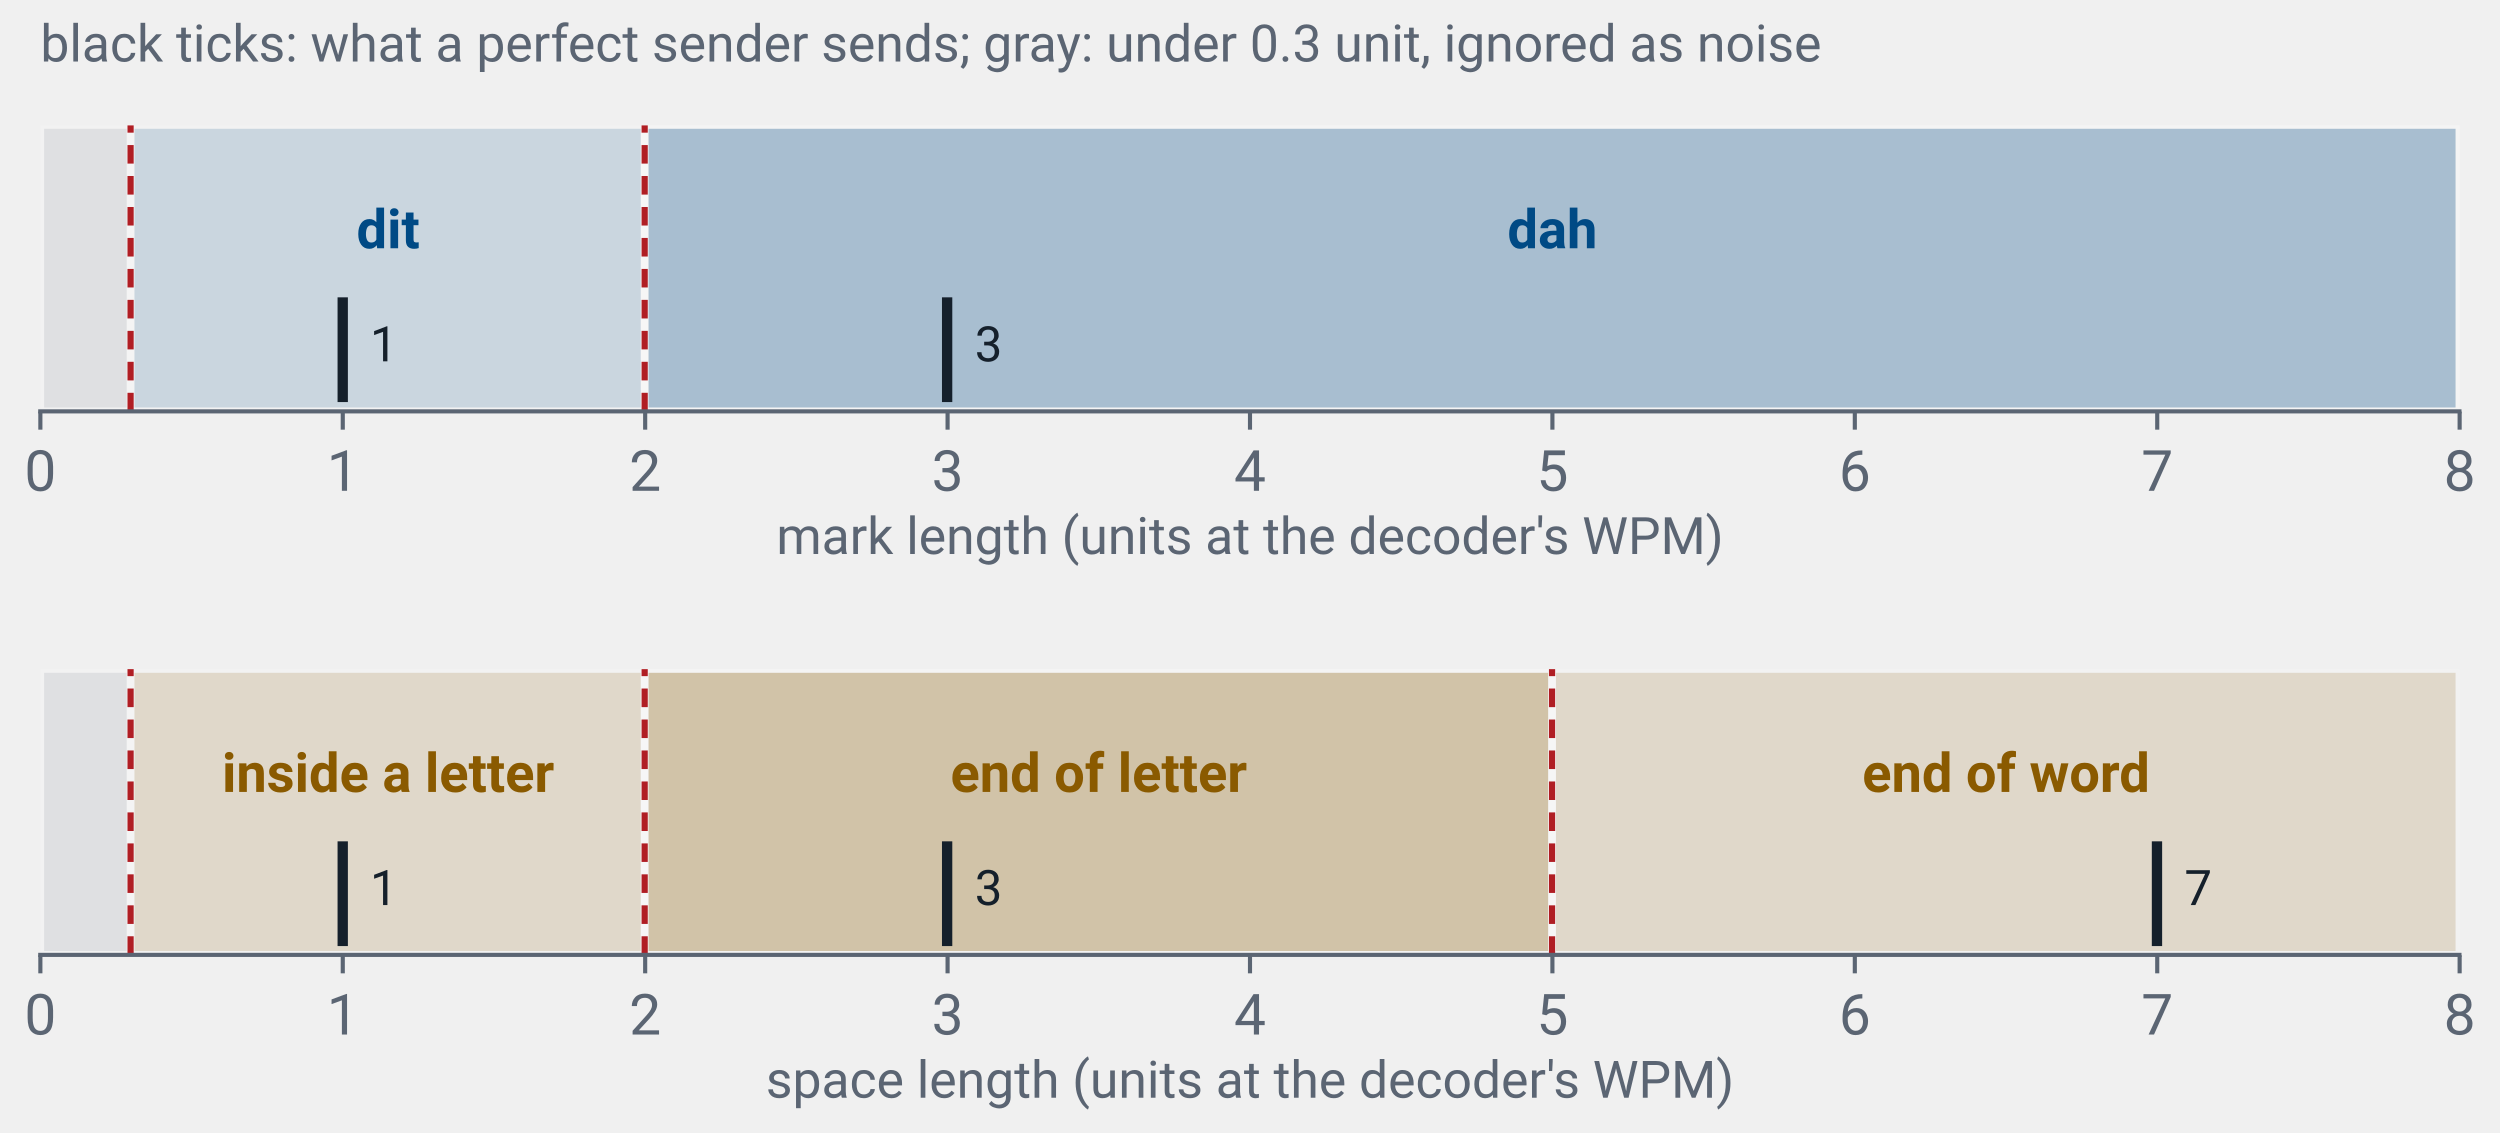
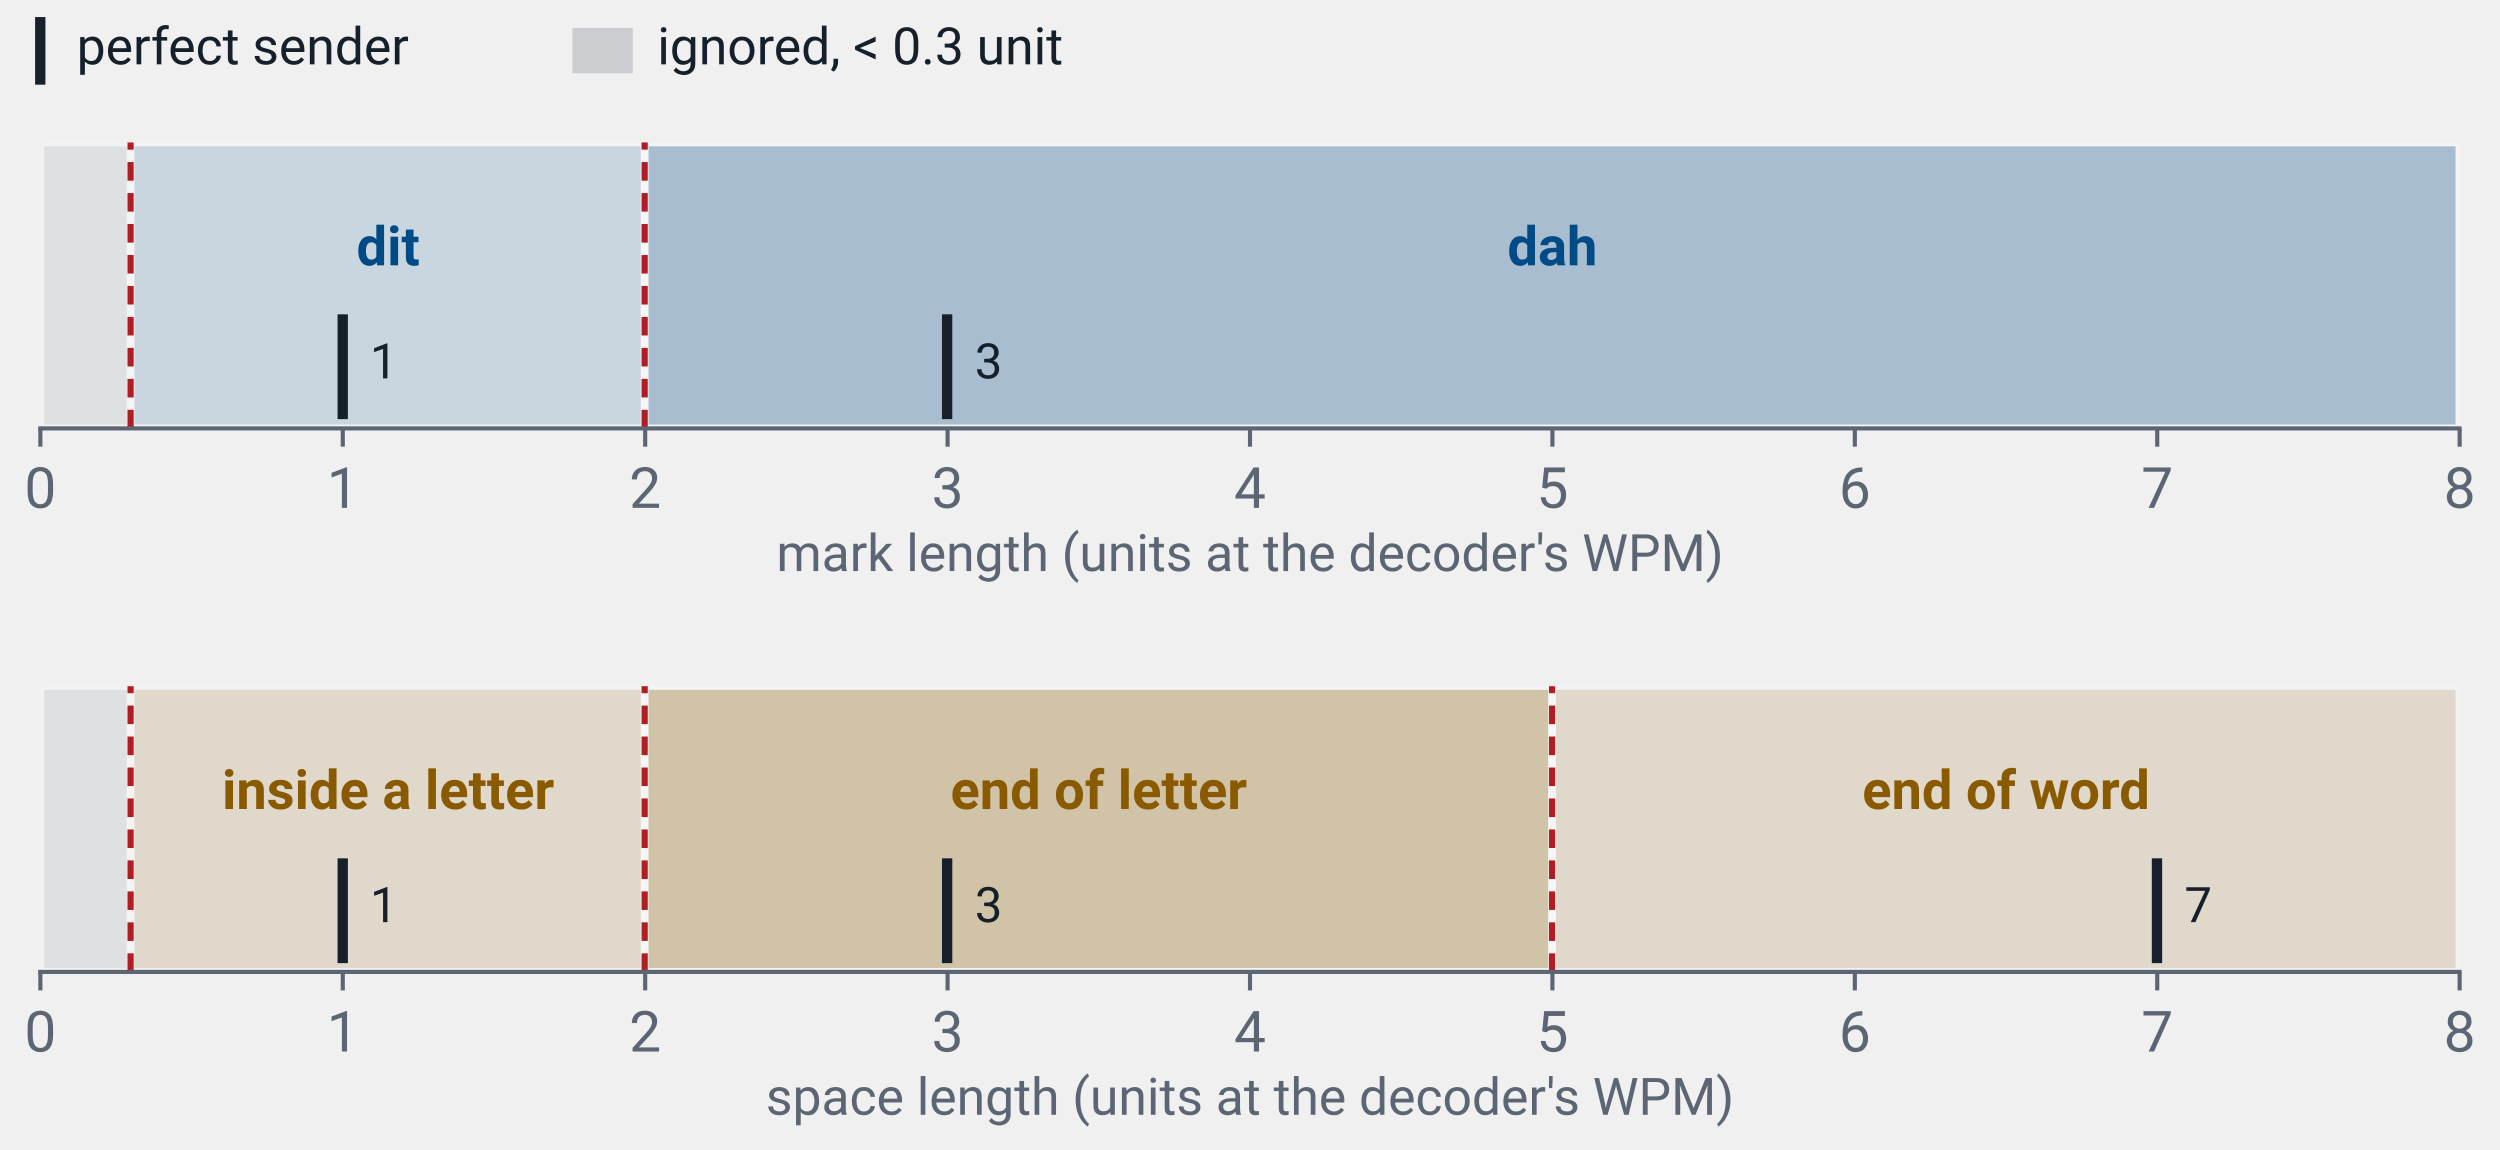
- <svg xmlns="http://www.w3.org/2000/svg" xmlns:xlink="http://www.w3.org/1999/xlink" width="484.359pt" height="219.397pt" viewBox="0 0 484.359 219.397" version="1.1">
+ <svg xmlns="http://www.w3.org/2000/svg" xmlns:xlink="http://www.w3.org/1999/xlink" width="484.359pt" height="222.702pt" viewBox="0 0 484.359 222.702" version="1.1">
  <defs>
    <style type="text/css">*{stroke-linejoin: round; stroke-linecap: butt}</style>
  </defs>
  <g id="figure_1">
    <g id="patch_1">
-       <path d="M 0 219.3  L 484.3 219.3  L 484.3 0  L 0 0  L 0 219.3  z " style="fill: none" />
+       <path d="M 0 222.7  L 484.3 222.7  L 484.3 0  L 0 0  L 0 222.7  z " style="fill: none" />
    </g>
    <g id="axes_1">
      <g id="patch_2">
-         <path d="M 7.8 79.7  L 476.5 79.7  L 476.5 24.2  L 7.8 24.2  L 7.8 79.7  z " style="fill: none" />
+         <path d="M 7.8 83.0  L 476.5 83.0  L 476.5 27.6  L 7.8 27.6  L 7.8 83.0  z " style="fill: none" />
      </g>
      <g id="patch_3">
-         <path d="M 7.8 79.7  L 25.3 79.7  L 25.3 24.2  L 7.8 24.2  z " clip-path="url(#pc55e467e20)" style="fill: #5b6573; opacity: 0.12; stroke: #ffffff; stroke-width: 1.5; stroke-linejoin: miter" />
+         <path d="M 7.8 83.0  L 25.3 83.0  L 25.3 27.6  L 7.8 27.6  z " clip-path="url(#p0a3286658d)" style="fill: #5b6573; opacity: 0.12; stroke: #ffffff; stroke-width: 1.5; stroke-linejoin: miter" />
      </g>
      <g id="patch_4">
-         <path d="M 25.3 79.7  L 124.9 79.7  L 124.9 24.2  L 25.3 24.2  z " clip-path="url(#pc55e467e20)" style="fill: #004a85; opacity: 0.16; stroke: #ffffff; stroke-width: 1.5; stroke-linejoin: miter" />
+         <path d="M 25.3 83.0  L 124.9 83.0  L 124.9 27.6  L 25.3 27.6  z " clip-path="url(#p0a3286658d)" style="fill: #004a85; opacity: 0.16; stroke: #ffffff; stroke-width: 1.5; stroke-linejoin: miter" />
      </g>
      <g id="patch_5">
-         <path d="M 124.9 79.7  L 476.5 79.7  L 476.5 24.2  L 124.9 24.2  z " clip-path="url(#pc55e467e20)" style="fill: #004a85; opacity: 0.3; stroke: #ffffff; stroke-width: 1.5; stroke-linejoin: miter" />
+         <path d="M 124.9 83.0  L 476.5 83.0  L 476.5 27.6  L 124.9 27.6  z " clip-path="url(#p0a3286658d)" style="fill: #004a85; opacity: 0.3; stroke: #ffffff; stroke-width: 1.5; stroke-linejoin: miter" />
+       </g>
+       <g id="patch_6">
+         <path d="M 110.9 14.2  L 122.6 14.2  L 122.6 5.4  L 110.9 5.4  z " style="fill: #5b6573; opacity: 0.25" />
      </g>
      <g id="matplotlib.axis_1">
        <g id="xtick_1">
          <g id="line2d_1">
            <defs>
-               <path id="m773767551e" d="M 0 0  L 0 3.5  " style="stroke: #5b6573; stroke-width: 0.8" />
+               <path id="md68ebe842e" d="M 0 0  L 0 3.5  " style="stroke: #5b6573; stroke-width: 0.8" />
            </defs>
            <g>
-               <use xlink:href="#m773767551e" x="7.819" y="79.74" style="fill: #5b6573; stroke: #5b6573; stroke-width: 0.8" />
+               <use xlink:href="#md68ebe842e" x="7.819" y="83.045" style="fill: #5b6573; stroke: #5b6573; stroke-width: 0.8" />
            </g>
          </g>
          <g id="text_1">
-             <text style="font-size: 11px; font-family:'Source Sans Pro', 'Segoe UI', Roboto, Helvetica, Arial, sans-serif; text-anchor: middle; fill: #5b6573" x="7.819" y="95.097" transform="rotate(-0 7.819375 95.0974)">0</text>
+             <text style="font-size: 11px; font-family:'Source Sans Pro', 'Segoe UI', Roboto, Helvetica, Arial, sans-serif; text-anchor: middle; fill: #5b6573" x="7.819" y="98.402" transform="rotate(-0 7.819375 98.40222)">0</text>
          </g>
        </g>
        <g id="xtick_2">
          <g id="line2d_2">
            <g>
-               <use xlink:href="#m773767551e" x="66.409" y="79.74" style="fill: #5b6573; stroke: #5b6573; stroke-width: 0.8" />
+               <use xlink:href="#md68ebe842e" x="66.409" y="83.045" style="fill: #5b6573; stroke: #5b6573; stroke-width: 0.8" />
            </g>
          </g>
          <g id="text_2">
-             <text style="font-size: 11px; font-family:'Source Sans Pro', 'Segoe UI', Roboto, Helvetica, Arial, sans-serif; text-anchor: middle; fill: #5b6573" x="66.409" y="95.097" transform="rotate(-0 66.40937 95.0974)">1</text>
+             <text style="font-size: 11px; font-family:'Source Sans Pro', 'Segoe UI', Roboto, Helvetica, Arial, sans-serif; text-anchor: middle; fill: #5b6573" x="66.409" y="98.402" transform="rotate(-0 66.40937 98.40222)">1</text>
          </g>
        </g>
        <g id="xtick_3">
          <g id="line2d_3">
            <g>
-               <use xlink:href="#m773767551e" x="124.999" y="79.74" style="fill: #5b6573; stroke: #5b6573; stroke-width: 0.8" />
+               <use xlink:href="#md68ebe842e" x="124.999" y="83.045" style="fill: #5b6573; stroke: #5b6573; stroke-width: 0.8" />
            </g>
          </g>
          <g id="text_3">
-             <text style="font-size: 11px; font-family:'Source Sans Pro', 'Segoe UI', Roboto, Helvetica, Arial, sans-serif; text-anchor: middle; fill: #5b6573" x="124.999" y="95.097" transform="rotate(-0 124.9994 95.0974)">2</text>
+             <text style="font-size: 11px; font-family:'Source Sans Pro', 'Segoe UI', Roboto, Helvetica, Arial, sans-serif; text-anchor: middle; fill: #5b6573" x="124.999" y="98.402" transform="rotate(-0 124.9994 98.40222)">2</text>
          </g>
        </g>
        <g id="xtick_4">
          <g id="line2d_4">
            <g>
-               <use xlink:href="#m773767551e" x="183.589" y="79.74" style="fill: #5b6573; stroke: #5b6573; stroke-width: 0.8" />
+               <use xlink:href="#md68ebe842e" x="183.589" y="83.045" style="fill: #5b6573; stroke: #5b6573; stroke-width: 0.8" />
            </g>
          </g>
          <g id="text_4">
-             <text style="font-size: 11px; font-family:'Source Sans Pro', 'Segoe UI', Roboto, Helvetica, Arial, sans-serif; text-anchor: middle; fill: #5b6573" x="183.589" y="95.097" transform="rotate(-0 183.5894 95.0974)">3</text>
+             <text style="font-size: 11px; font-family:'Source Sans Pro', 'Segoe UI', Roboto, Helvetica, Arial, sans-serif; text-anchor: middle; fill: #5b6573" x="183.589" y="98.402" transform="rotate(-0 183.5894 98.40222)">3</text>
          </g>
        </g>
        <g id="xtick_5">
          <g id="line2d_5">
            <g>
-               <use xlink:href="#m773767551e" x="242.179" y="79.74" style="fill: #5b6573; stroke: #5b6573; stroke-width: 0.8" />
+               <use xlink:href="#md68ebe842e" x="242.179" y="83.045" style="fill: #5b6573; stroke: #5b6573; stroke-width: 0.8" />
            </g>
          </g>
          <g id="text_5">
-             <text style="font-size: 11px; font-family:'Source Sans Pro', 'Segoe UI', Roboto, Helvetica, Arial, sans-serif; text-anchor: middle; fill: #5b6573" x="242.179" y="95.097" transform="rotate(-0 242.1794 95.0974)">4</text>
+             <text style="font-size: 11px; font-family:'Source Sans Pro', 'Segoe UI', Roboto, Helvetica, Arial, sans-serif; text-anchor: middle; fill: #5b6573" x="242.179" y="98.402" transform="rotate(-0 242.1794 98.40222)">4</text>
          </g>
        </g>
        <g id="xtick_6">
          <g id="line2d_6">
            <g>
-               <use xlink:href="#m773767551e" x="300.769" y="79.74" style="fill: #5b6573; stroke: #5b6573; stroke-width: 0.8" />
+               <use xlink:href="#md68ebe842e" x="300.769" y="83.045" style="fill: #5b6573; stroke: #5b6573; stroke-width: 0.8" />
            </g>
          </g>
          <g id="text_6">
-             <text style="font-size: 11px; font-family:'Source Sans Pro', 'Segoe UI', Roboto, Helvetica, Arial, sans-serif; text-anchor: middle; fill: #5b6573" x="300.769" y="95.097" transform="rotate(-0 300.7694 95.0974)">5</text>
+             <text style="font-size: 11px; font-family:'Source Sans Pro', 'Segoe UI', Roboto, Helvetica, Arial, sans-serif; text-anchor: middle; fill: #5b6573" x="300.769" y="98.402" transform="rotate(-0 300.7694 98.40222)">5</text>
          </g>
        </g>
        <g id="xtick_7">
          <g id="line2d_7">
            <g>
-               <use xlink:href="#m773767551e" x="359.359" y="79.74" style="fill: #5b6573; stroke: #5b6573; stroke-width: 0.8" />
+               <use xlink:href="#md68ebe842e" x="359.359" y="83.045" style="fill: #5b6573; stroke: #5b6573; stroke-width: 0.8" />
            </g>
          </g>
          <g id="text_7">
-             <text style="font-size: 11px; font-family:'Source Sans Pro', 'Segoe UI', Roboto, Helvetica, Arial, sans-serif; text-anchor: middle; fill: #5b6573" x="359.359" y="95.097" transform="rotate(-0 359.3594 95.0974)">6</text>
+             <text style="font-size: 11px; font-family:'Source Sans Pro', 'Segoe UI', Roboto, Helvetica, Arial, sans-serif; text-anchor: middle; fill: #5b6573" x="359.359" y="98.402" transform="rotate(-0 359.3594 98.40222)">6</text>
          </g>
        </g>
        <g id="xtick_8">
          <g id="line2d_8">
            <g>
-               <use xlink:href="#m773767551e" x="417.949" y="79.74" style="fill: #5b6573; stroke: #5b6573; stroke-width: 0.8" />
+               <use xlink:href="#md68ebe842e" x="417.949" y="83.045" style="fill: #5b6573; stroke: #5b6573; stroke-width: 0.8" />
            </g>
          </g>
          <g id="text_8">
-             <text style="font-size: 11px; font-family:'Source Sans Pro', 'Segoe UI', Roboto, Helvetica, Arial, sans-serif; text-anchor: middle; fill: #5b6573" x="417.949" y="95.097" transform="rotate(-0 417.9494 95.0974)">7</text>
+             <text style="font-size: 11px; font-family:'Source Sans Pro', 'Segoe UI', Roboto, Helvetica, Arial, sans-serif; text-anchor: middle; fill: #5b6573" x="417.949" y="98.402" transform="rotate(-0 417.9494 98.40222)">7</text>
          </g>
        </g>
        <g id="xtick_9">
          <g id="line2d_9">
            <g>
-               <use xlink:href="#m773767551e" x="476.539" y="79.74" style="fill: #5b6573; stroke: #5b6573; stroke-width: 0.8" />
+               <use xlink:href="#md68ebe842e" x="476.539" y="83.045" style="fill: #5b6573; stroke: #5b6573; stroke-width: 0.8" />
            </g>
          </g>
          <g id="text_9">
-             <text style="font-size: 11px; font-family:'Source Sans Pro', 'Segoe UI', Roboto, Helvetica, Arial, sans-serif; text-anchor: middle; fill: #5b6573" x="476.539" y="95.097" transform="rotate(-0 476.5394 95.0974)">8</text>
+             <text style="font-size: 11px; font-family:'Source Sans Pro', 'Segoe UI', Roboto, Helvetica, Arial, sans-serif; text-anchor: middle; fill: #5b6573" x="476.539" y="98.402" transform="rotate(-0 476.5394 98.40222)">8</text>
          </g>
        </g>
        <g id="text_10">
-           <text style="font-size: 10px; font-family:'Source Sans Pro', 'Segoe UI', Roboto, Helvetica, Arial, sans-serif; text-anchor: middle; fill: #5b6573" x="242.179" y="107.338" transform="rotate(-0 242.1794 107.3384)">mark length (units at the decoder's WPM)</text>
+           <text style="font-size: 10px; font-family:'Source Sans Pro', 'Segoe UI', Roboto, Helvetica, Arial, sans-serif; text-anchor: middle; fill: #5b6573" x="242.179" y="110.643" transform="rotate(-0 242.1794 110.6432)">mark length (units at the decoder's WPM)</text>
        </g>
      </g>
      <g id="matplotlib.axis_2" />
      <g id="line2d_10">
-         <path d="M 66.4 76.9  L 66.4 58.6  " clip-path="url(#pc55e467e20)" style="fill: none; stroke: #15202b; stroke-width: 2; stroke-linecap: square" />
+         <path d="M 66.4 80.2  L 66.4 61.9  " clip-path="url(#p0a3286658d)" style="fill: none; stroke: #15202b; stroke-width: 2; stroke-linecap: square" />
      </g>
      <g id="line2d_11">
-         <path d="M 183.5 76.9  L 183.5 58.6  " clip-path="url(#pc55e467e20)" style="fill: none; stroke: #15202b; stroke-width: 2; stroke-linecap: square" />
+         <path d="M 183.5 80.2  L 183.5 61.9  " clip-path="url(#p0a3286658d)" style="fill: none; stroke: #15202b; stroke-width: 2; stroke-linecap: square" />
      </g>
      <g id="line2d_12">
-         <path d="M 25.3 79.7  L 25.3 24.2  " clip-path="url(#pc55e467e20)" style="fill: none; stroke-dasharray: 3.6,2.4; stroke-dashoffset: 0; stroke: #b01e24; stroke-width: 1.2" />
+         <path d="M 25.3 83.0  L 25.3 27.6  " clip-path="url(#p0a3286658d)" style="fill: none; stroke-dasharray: 3.6,2.4; stroke-dashoffset: 0; stroke: #b01e24; stroke-width: 1.2" />
      </g>
      <g id="line2d_13">
-         <path d="M 124.9 79.7  L 124.9 24.2  " clip-path="url(#pc55e467e20)" style="fill: none; stroke-dasharray: 3.6,2.4; stroke-dashoffset: 0; stroke: #b01e24; stroke-width: 1.2" />
-       </g>
-       <g id="patch_6">
-         <path d="M 7.8 79.7  L 476.5 79.7  " style="fill: none; stroke: #5b6573; stroke-width: 0.8; stroke-linejoin: miter; stroke-linecap: square" />
+         <path d="M 124.9 83.0  L 124.9 27.6  " clip-path="url(#p0a3286658d)" style="fill: none; stroke-dasharray: 3.6,2.4; stroke-dashoffset: 0; stroke: #b01e24; stroke-width: 1.2" />
+       </g>
+       <g id="line2d_14">
+         <path d="M 7.8 15.4  L 7.8 4.3  " style="fill: none; stroke: #15202b; stroke-width: 2; stroke-linecap: square" />
+       </g>
+       <g id="patch_7">
+         <path d="M 7.8 83.0  L 476.5 83.0  " style="fill: none; stroke: #5b6573; stroke-width: 0.8; stroke-linejoin: miter; stroke-linecap: square" />
      </g>
      <g id="text_11">
-         <text style="font-weight: 700; font-size: 10.5px; font-family:'Source Sans Pro', 'Segoe UI', Roboto, Helvetica, Arial, sans-serif; text-anchor: middle; fill: #004a85" x="75.198" y="48.095" transform="rotate(-0 75.19787 48.09513)">dit</text>
+         <text style="font-weight: 700; font-size: 10.5px; font-family:'Source Sans Pro', 'Segoe UI', Roboto, Helvetica, Arial, sans-serif; text-anchor: middle; fill: #004a85" x="75.198" y="51.4" transform="rotate(-0 75.19787 51.39995)">dit</text>
      </g>
      <g id="text_12">
-         <text style="font-weight: 700; font-size: 10.5px; font-family:'Source Sans Pro', 'Segoe UI', Roboto, Helvetica, Arial, sans-serif; text-anchor: middle; fill: #004a85" x="300.769" y="48.095" transform="rotate(-0 300.7694 48.09513)">dah</text>
+         <text style="font-weight: 700; font-size: 10.5px; font-family:'Source Sans Pro', 'Segoe UI', Roboto, Helvetica, Arial, sans-serif; text-anchor: middle; fill: #004a85" x="300.769" y="51.4" transform="rotate(-0 300.7694 51.39995)">dah</text>
      </g>
      <g id="text_13">
-         <text style="font-size: 9.5px; font-family:'Source Sans Pro', 'Segoe UI', Roboto, Helvetica, Arial, sans-serif; text-anchor: start; fill: #15202b" x="71.682" y="70.011" transform="rotate(-0 71.68247 70.01095)">1</text>
+         <text style="font-size: 9.5px; font-family:'Source Sans Pro', 'Segoe UI', Roboto, Helvetica, Arial, sans-serif; text-anchor: start; fill: #15202b" x="71.682" y="73.316" transform="rotate(-0 71.68247 73.31577)">1</text>
      </g>
      <g id="text_14">
-         <text style="font-size: 9.5px; font-family:'Source Sans Pro', 'Segoe UI', Roboto, Helvetica, Arial, sans-serif; text-anchor: start; fill: #15202b" x="188.862" y="70.011" transform="rotate(-0 188.8625 70.01095)">3</text>
+         <text style="font-size: 9.5px; font-family:'Source Sans Pro', 'Segoe UI', Roboto, Helvetica, Arial, sans-serif; text-anchor: start; fill: #15202b" x="188.862" y="73.316" transform="rotate(-0 188.8625 73.31577)">3</text>
      </g>
      <g id="text_15">
-         <text style="font-size: 10px; font-family:'Source Sans Pro', 'Segoe UI', Roboto, Helvetica, Arial, sans-serif; text-anchor: start; fill: #5b6573" x="7.819" y="11.918" transform="rotate(-0 7.819375 11.91844)">black ticks: what a perfect sender sends; gray: under 0.3 unit, ignored as noise</text>
+         <text style="font-size: 10px; font-family:'Source Sans Pro', 'Segoe UI', Roboto, Helvetica, Arial, sans-serif; text-anchor: start; fill: #15202b" x="14.85" y="12.462" transform="rotate(-0 14.85018 12.46205)">perfect sender</text>
+       </g>
+       <g id="text_16">
+         <text style="font-size: 10px; font-family:'Source Sans Pro', 'Segoe UI', Roboto, Helvetica, Arial, sans-serif; text-anchor: start; fill: #15202b" x="127.343" y="12.462" transform="rotate(-0 127.343 12.46205)">ignored, &lt; 0.3 unit</text>
      </g>
    </g>
    <g id="axes_2">
-       <g id="patch_7">
-         <path d="M 7.8 185.0  L 476.5 185.0  L 476.5 129.6  L 7.8 129.6  L 7.8 185.0  z " style="fill: none" />
-       </g>
      <g id="patch_8">
-         <path d="M 7.8 185.0  L 25.3 185.0  L 25.3 129.6  L 7.8 129.6  z " clip-path="url(#pf9413e114e)" style="fill: #5b6573; opacity: 0.12; stroke: #ffffff; stroke-width: 1.5; stroke-linejoin: miter" />
+         <path d="M 7.8 188.3  L 476.5 188.3  L 476.5 132.9  L 7.8 132.9  L 7.8 188.3  z " style="fill: none" />
      </g>
      <g id="patch_9">
-         <path d="M 25.3 185.0  L 124.9 185.0  L 124.9 129.6  L 25.3 129.6  z " clip-path="url(#pf9413e114e)" style="fill: #8a5a00; opacity: 0.16; stroke: #ffffff; stroke-width: 1.5; stroke-linejoin: miter" />
+         <path d="M 7.8 188.3  L 25.3 188.3  L 25.3 132.9  L 7.8 132.9  z " clip-path="url(#pdfb82dda3e)" style="fill: #5b6573; opacity: 0.12; stroke: #ffffff; stroke-width: 1.5; stroke-linejoin: miter" />
      </g>
      <g id="patch_10">
-         <path d="M 124.9 185.0  L 300.7 185.0  L 300.7 129.6  L 124.9 129.6  z " clip-path="url(#pf9413e114e)" style="fill: #8a5a00; opacity: 0.3; stroke: #ffffff; stroke-width: 1.5; stroke-linejoin: miter" />
+         <path d="M 25.3 188.3  L 124.9 188.3  L 124.9 132.9  L 25.3 132.9  z " clip-path="url(#pdfb82dda3e)" style="fill: #8a5a00; opacity: 0.16; stroke: #ffffff; stroke-width: 1.5; stroke-linejoin: miter" />
      </g>
      <g id="patch_11">
-         <path d="M 300.7 185.0  L 476.5 185.0  L 476.5 129.6  L 300.7 129.6  z " clip-path="url(#pf9413e114e)" style="fill: #8a5a00; opacity: 0.16; stroke: #ffffff; stroke-width: 1.5; stroke-linejoin: miter" />
+         <path d="M 124.9 188.3  L 300.7 188.3  L 300.7 132.9  L 124.9 132.9  z " clip-path="url(#pdfb82dda3e)" style="fill: #8a5a00; opacity: 0.3; stroke: #ffffff; stroke-width: 1.5; stroke-linejoin: miter" />
+       </g>
+       <g id="patch_12">
+         <path d="M 300.7 188.3  L 476.5 188.3  L 476.5 132.9  L 300.7 132.9  z " clip-path="url(#pdfb82dda3e)" style="fill: #8a5a00; opacity: 0.16; stroke: #ffffff; stroke-width: 1.5; stroke-linejoin: miter" />
      </g>
      <g id="matplotlib.axis_3">
        <g id="xtick_10">
-           <g id="line2d_14">
-             <g>
-               <use xlink:href="#m773767551e" x="7.819" y="185.076" style="fill: #5b6573; stroke: #5b6573; stroke-width: 0.8" />
-             </g>
-           </g>
-           <g id="text_16">
-             <text style="font-size: 11px; font-family:'Source Sans Pro', 'Segoe UI', Roboto, Helvetica, Arial, sans-serif; text-anchor: middle; fill: #5b6573" x="7.819" y="200.433" transform="rotate(-0 7.819375 200.4334)">0</text>
+           <g id="line2d_15">
+             <g>
+               <use xlink:href="#md68ebe842e" x="7.819" y="188.381" style="fill: #5b6573; stroke: #5b6573; stroke-width: 0.8" />
+             </g>
+           </g>
+           <g id="text_17">
+             <text style="font-size: 11px; font-family:'Source Sans Pro', 'Segoe UI', Roboto, Helvetica, Arial, sans-serif; text-anchor: middle; fill: #5b6573" x="7.819" y="203.738" transform="rotate(-0 7.819375 203.7382)">0</text>
          </g>
        </g>
        <g id="xtick_11">
-           <g id="line2d_15">
-             <g>
-               <use xlink:href="#m773767551e" x="66.409" y="185.076" style="fill: #5b6573; stroke: #5b6573; stroke-width: 0.8" />
-             </g>
-           </g>
-           <g id="text_17">
-             <text style="font-size: 11px; font-family:'Source Sans Pro', 'Segoe UI', Roboto, Helvetica, Arial, sans-serif; text-anchor: middle; fill: #5b6573" x="66.409" y="200.433" transform="rotate(-0 66.40937 200.4334)">1</text>
+           <g id="line2d_16">
+             <g>
+               <use xlink:href="#md68ebe842e" x="66.409" y="188.381" style="fill: #5b6573; stroke: #5b6573; stroke-width: 0.8" />
+             </g>
+           </g>
+           <g id="text_18">
+             <text style="font-size: 11px; font-family:'Source Sans Pro', 'Segoe UI', Roboto, Helvetica, Arial, sans-serif; text-anchor: middle; fill: #5b6573" x="66.409" y="203.738" transform="rotate(-0 66.40937 203.7382)">1</text>
          </g>
        </g>
        <g id="xtick_12">
-           <g id="line2d_16">
-             <g>
-               <use xlink:href="#m773767551e" x="124.999" y="185.076" style="fill: #5b6573; stroke: #5b6573; stroke-width: 0.8" />
-             </g>
-           </g>
-           <g id="text_18">
-             <text style="font-size: 11px; font-family:'Source Sans Pro', 'Segoe UI', Roboto, Helvetica, Arial, sans-serif; text-anchor: middle; fill: #5b6573" x="124.999" y="200.433" transform="rotate(-0 124.9994 200.4334)">2</text>
+           <g id="line2d_17">
+             <g>
+               <use xlink:href="#md68ebe842e" x="124.999" y="188.381" style="fill: #5b6573; stroke: #5b6573; stroke-width: 0.8" />
+             </g>
+           </g>
+           <g id="text_19">
+             <text style="font-size: 11px; font-family:'Source Sans Pro', 'Segoe UI', Roboto, Helvetica, Arial, sans-serif; text-anchor: middle; fill: #5b6573" x="124.999" y="203.738" transform="rotate(-0 124.9994 203.7382)">2</text>
          </g>
        </g>
        <g id="xtick_13">
-           <g id="line2d_17">
-             <g>
-               <use xlink:href="#m773767551e" x="183.589" y="185.076" style="fill: #5b6573; stroke: #5b6573; stroke-width: 0.8" />
-             </g>
-           </g>
-           <g id="text_19">
-             <text style="font-size: 11px; font-family:'Source Sans Pro', 'Segoe UI', Roboto, Helvetica, Arial, sans-serif; text-anchor: middle; fill: #5b6573" x="183.589" y="200.433" transform="rotate(-0 183.5894 200.4334)">3</text>
+           <g id="line2d_18">
+             <g>
+               <use xlink:href="#md68ebe842e" x="183.589" y="188.381" style="fill: #5b6573; stroke: #5b6573; stroke-width: 0.8" />
+             </g>
+           </g>
+           <g id="text_20">
+             <text style="font-size: 11px; font-family:'Source Sans Pro', 'Segoe UI', Roboto, Helvetica, Arial, sans-serif; text-anchor: middle; fill: #5b6573" x="183.589" y="203.738" transform="rotate(-0 183.5894 203.7382)">3</text>
          </g>
        </g>
        <g id="xtick_14">
-           <g id="line2d_18">
-             <g>
-               <use xlink:href="#m773767551e" x="242.179" y="185.076" style="fill: #5b6573; stroke: #5b6573; stroke-width: 0.8" />
-             </g>
-           </g>
-           <g id="text_20">
-             <text style="font-size: 11px; font-family:'Source Sans Pro', 'Segoe UI', Roboto, Helvetica, Arial, sans-serif; text-anchor: middle; fill: #5b6573" x="242.179" y="200.433" transform="rotate(-0 242.1794 200.4334)">4</text>
+           <g id="line2d_19">
+             <g>
+               <use xlink:href="#md68ebe842e" x="242.179" y="188.381" style="fill: #5b6573; stroke: #5b6573; stroke-width: 0.8" />
+             </g>
+           </g>
+           <g id="text_21">
+             <text style="font-size: 11px; font-family:'Source Sans Pro', 'Segoe UI', Roboto, Helvetica, Arial, sans-serif; text-anchor: middle; fill: #5b6573" x="242.179" y="203.738" transform="rotate(-0 242.1794 203.7382)">4</text>
          </g>
        </g>
        <g id="xtick_15">
-           <g id="line2d_19">
-             <g>
-               <use xlink:href="#m773767551e" x="300.769" y="185.076" style="fill: #5b6573; stroke: #5b6573; stroke-width: 0.8" />
-             </g>
-           </g>
-           <g id="text_21">
-             <text style="font-size: 11px; font-family:'Source Sans Pro', 'Segoe UI', Roboto, Helvetica, Arial, sans-serif; text-anchor: middle; fill: #5b6573" x="300.769" y="200.433" transform="rotate(-0 300.7694 200.4334)">5</text>
+           <g id="line2d_20">
+             <g>
+               <use xlink:href="#md68ebe842e" x="300.769" y="188.381" style="fill: #5b6573; stroke: #5b6573; stroke-width: 0.8" />
+             </g>
+           </g>
+           <g id="text_22">
+             <text style="font-size: 11px; font-family:'Source Sans Pro', 'Segoe UI', Roboto, Helvetica, Arial, sans-serif; text-anchor: middle; fill: #5b6573" x="300.769" y="203.738" transform="rotate(-0 300.7694 203.7382)">5</text>
          </g>
        </g>
        <g id="xtick_16">
-           <g id="line2d_20">
-             <g>
-               <use xlink:href="#m773767551e" x="359.359" y="185.076" style="fill: #5b6573; stroke: #5b6573; stroke-width: 0.8" />
-             </g>
-           </g>
-           <g id="text_22">
-             <text style="font-size: 11px; font-family:'Source Sans Pro', 'Segoe UI', Roboto, Helvetica, Arial, sans-serif; text-anchor: middle; fill: #5b6573" x="359.359" y="200.433" transform="rotate(-0 359.3594 200.4334)">6</text>
+           <g id="line2d_21">
+             <g>
+               <use xlink:href="#md68ebe842e" x="359.359" y="188.381" style="fill: #5b6573; stroke: #5b6573; stroke-width: 0.8" />
+             </g>
+           </g>
+           <g id="text_23">
+             <text style="font-size: 11px; font-family:'Source Sans Pro', 'Segoe UI', Roboto, Helvetica, Arial, sans-serif; text-anchor: middle; fill: #5b6573" x="359.359" y="203.738" transform="rotate(-0 359.3594 203.7382)">6</text>
          </g>
        </g>
        <g id="xtick_17">
-           <g id="line2d_21">
-             <g>
-               <use xlink:href="#m773767551e" x="417.949" y="185.076" style="fill: #5b6573; stroke: #5b6573; stroke-width: 0.8" />
-             </g>
-           </g>
-           <g id="text_23">
-             <text style="font-size: 11px; font-family:'Source Sans Pro', 'Segoe UI', Roboto, Helvetica, Arial, sans-serif; text-anchor: middle; fill: #5b6573" x="417.949" y="200.433" transform="rotate(-0 417.9494 200.4334)">7</text>
+           <g id="line2d_22">
+             <g>
+               <use xlink:href="#md68ebe842e" x="417.949" y="188.381" style="fill: #5b6573; stroke: #5b6573; stroke-width: 0.8" />
+             </g>
+           </g>
+           <g id="text_24">
+             <text style="font-size: 11px; font-family:'Source Sans Pro', 'Segoe UI', Roboto, Helvetica, Arial, sans-serif; text-anchor: middle; fill: #5b6573" x="417.949" y="203.738" transform="rotate(-0 417.9494 203.7382)">7</text>
          </g>
        </g>
        <g id="xtick_18">
-           <g id="line2d_22">
-             <g>
-               <use xlink:href="#m773767551e" x="476.539" y="185.076" style="fill: #5b6573; stroke: #5b6573; stroke-width: 0.8" />
-             </g>
-           </g>
-           <g id="text_24">
-             <text style="font-size: 11px; font-family:'Source Sans Pro', 'Segoe UI', Roboto, Helvetica, Arial, sans-serif; text-anchor: middle; fill: #5b6573" x="476.539" y="200.433" transform="rotate(-0 476.5394 200.4334)">8</text>
-           </g>
-         </g>
-         <g id="text_25">
-           <text style="font-size: 10px; font-family:'Source Sans Pro', 'Segoe UI', Roboto, Helvetica, Arial, sans-serif; text-anchor: middle; fill: #5b6573" x="242.179" y="212.674" transform="rotate(-0 242.1794 212.6744)">space length (units at the decoder's WPM)</text>
+           <g id="line2d_23">
+             <g>
+               <use xlink:href="#md68ebe842e" x="476.539" y="188.381" style="fill: #5b6573; stroke: #5b6573; stroke-width: 0.8" />
+             </g>
+           </g>
+           <g id="text_25">
+             <text style="font-size: 11px; font-family:'Source Sans Pro', 'Segoe UI', Roboto, Helvetica, Arial, sans-serif; text-anchor: middle; fill: #5b6573" x="476.539" y="203.738" transform="rotate(-0 476.5394 203.7382)">8</text>
+           </g>
+         </g>
+         <g id="text_26">
+           <text style="font-size: 10px; font-family:'Source Sans Pro', 'Segoe UI', Roboto, Helvetica, Arial, sans-serif; text-anchor: middle; fill: #5b6573" x="242.179" y="215.979" transform="rotate(-0 242.1794 215.9792)">space length (units at the decoder's WPM)</text>
        </g>
      </g>
      <g id="matplotlib.axis_4" />
-       <g id="line2d_23">
-         <path d="M 66.4 182.3  L 66.4 164.0  " clip-path="url(#pf9413e114e)" style="fill: none; stroke: #15202b; stroke-width: 2; stroke-linecap: square" />
-       </g>
      <g id="line2d_24">
-         <path d="M 183.5 182.3  L 183.5 164.0  " clip-path="url(#pf9413e114e)" style="fill: none; stroke: #15202b; stroke-width: 2; stroke-linecap: square" />
+         <path d="M 66.4 185.6  L 66.4 167.3  " clip-path="url(#pdfb82dda3e)" style="fill: none; stroke: #15202b; stroke-width: 2; stroke-linecap: square" />
      </g>
      <g id="line2d_25">
-         <path d="M 417.9 182.3  L 417.9 164.0  " clip-path="url(#pf9413e114e)" style="fill: none; stroke: #15202b; stroke-width: 2; stroke-linecap: square" />
+         <path d="M 183.5 185.6  L 183.5 167.3  " clip-path="url(#pdfb82dda3e)" style="fill: none; stroke: #15202b; stroke-width: 2; stroke-linecap: square" />
      </g>
      <g id="line2d_26">
-         <path d="M 25.3 185.0  L 25.3 129.6  " clip-path="url(#pf9413e114e)" style="fill: none; stroke-dasharray: 3.6,2.4; stroke-dashoffset: 0; stroke: #b01e24; stroke-width: 1.2" />
+         <path d="M 417.9 185.6  L 417.9 167.3  " clip-path="url(#pdfb82dda3e)" style="fill: none; stroke: #15202b; stroke-width: 2; stroke-linecap: square" />
      </g>
      <g id="line2d_27">
-         <path d="M 124.9 185.0  L 124.9 129.6  " clip-path="url(#pf9413e114e)" style="fill: none; stroke-dasharray: 3.6,2.4; stroke-dashoffset: 0; stroke: #b01e24; stroke-width: 1.2" />
+         <path d="M 25.3 188.3  L 25.3 132.9  " clip-path="url(#pdfb82dda3e)" style="fill: none; stroke-dasharray: 3.6,2.4; stroke-dashoffset: 0; stroke: #b01e24; stroke-width: 1.2" />
      </g>
      <g id="line2d_28">
-         <path d="M 300.7 185.0  L 300.7 129.6  " clip-path="url(#pf9413e114e)" style="fill: none; stroke-dasharray: 3.6,2.4; stroke-dashoffset: 0; stroke: #b01e24; stroke-width: 1.2" />
-       </g>
-       <g id="patch_12">
-         <path d="M 7.8 185.0  L 476.5 185.0  " style="fill: none; stroke: #5b6573; stroke-width: 0.8; stroke-linejoin: miter; stroke-linecap: square" />
-       </g>
-       <g id="text_26">
-         <text style="font-weight: 700; font-size: 10.5px; font-family:'Source Sans Pro', 'Segoe UI', Roboto, Helvetica, Arial, sans-serif; text-anchor: middle; fill: #8a5a00" x="75.198" y="153.431" transform="rotate(-0 75.19787 153.4311)">inside a letter</text>
+         <path d="M 124.9 188.3  L 124.9 132.9  " clip-path="url(#pdfb82dda3e)" style="fill: none; stroke-dasharray: 3.6,2.4; stroke-dashoffset: 0; stroke: #b01e24; stroke-width: 1.2" />
+       </g>
+       <g id="line2d_29">
+         <path d="M 300.7 188.3  L 300.7 132.9  " clip-path="url(#pdfb82dda3e)" style="fill: none; stroke-dasharray: 3.6,2.4; stroke-dashoffset: 0; stroke: #b01e24; stroke-width: 1.2" />
+       </g>
+       <g id="patch_13">
+         <path d="M 7.8 188.3  L 476.5 188.3  " style="fill: none; stroke: #5b6573; stroke-width: 0.8; stroke-linejoin: miter; stroke-linecap: square" />
      </g>
      <g id="text_27">
-         <text style="font-weight: 700; font-size: 10.5px; font-family:'Source Sans Pro', 'Segoe UI', Roboto, Helvetica, Arial, sans-serif; text-anchor: middle; fill: #8a5a00" x="212.884" y="153.431" transform="rotate(-0 212.8844 153.4311)">end of letter</text>
+         <text style="font-weight: 700; font-size: 10.5px; font-family:'Source Sans Pro', 'Segoe UI', Roboto, Helvetica, Arial, sans-serif; text-anchor: middle; fill: #8a5a00" x="75.198" y="156.736" transform="rotate(-0 75.19787 156.7359)">inside a letter</text>
      </g>
      <g id="text_28">
-         <text style="font-weight: 700; font-size: 10.5px; font-family:'Source Sans Pro', 'Segoe UI', Roboto, Helvetica, Arial, sans-serif; text-anchor: middle; fill: #8a5a00" x="388.654" y="153.431" transform="rotate(-0 388.6544 153.4311)">end of word</text>
+         <text style="font-weight: 700; font-size: 10.5px; font-family:'Source Sans Pro', 'Segoe UI', Roboto, Helvetica, Arial, sans-serif; text-anchor: middle; fill: #8a5a00" x="212.884" y="156.736" transform="rotate(-0 212.8844 156.7359)">end of letter</text>
      </g>
      <g id="text_29">
-         <text style="font-size: 9.5px; font-family:'Source Sans Pro', 'Segoe UI', Roboto, Helvetica, Arial, sans-serif; text-anchor: start; fill: #15202b" x="71.682" y="175.347" transform="rotate(-0 71.68247 175.347)">1</text>
+         <text style="font-weight: 700; font-size: 10.5px; font-family:'Source Sans Pro', 'Segoe UI', Roboto, Helvetica, Arial, sans-serif; text-anchor: middle; fill: #8a5a00" x="388.654" y="156.736" transform="rotate(-0 388.6544 156.7359)">end of word</text>
      </g>
      <g id="text_30">
-         <text style="font-size: 9.5px; font-family:'Source Sans Pro', 'Segoe UI', Roboto, Helvetica, Arial, sans-serif; text-anchor: start; fill: #15202b" x="188.862" y="175.347" transform="rotate(-0 188.8625 175.347)">3</text>
+         <text style="font-size: 9.5px; font-family:'Source Sans Pro', 'Segoe UI', Roboto, Helvetica, Arial, sans-serif; text-anchor: start; fill: #15202b" x="71.682" y="178.652" transform="rotate(-0 71.68247 178.6518)">1</text>
      </g>
      <g id="text_31">
-         <text style="font-size: 9.5px; font-family:'Source Sans Pro', 'Segoe UI', Roboto, Helvetica, Arial, sans-serif; text-anchor: start; fill: #15202b" x="423.222" y="175.347" transform="rotate(-0 423.2225 175.347)">7</text>
+         <text style="font-size: 9.5px; font-family:'Source Sans Pro', 'Segoe UI', Roboto, Helvetica, Arial, sans-serif; text-anchor: start; fill: #15202b" x="188.862" y="178.652" transform="rotate(-0 188.8625 178.6518)">3</text>
+       </g>
+       <g id="text_32">
+         <text style="font-size: 9.5px; font-family:'Source Sans Pro', 'Segoe UI', Roboto, Helvetica, Arial, sans-serif; text-anchor: start; fill: #15202b" x="423.222" y="178.652" transform="rotate(-0 423.2225 178.6518)">7</text>
      </g>
    </g>
  </g>
  <defs>
-     <clipPath id="pc55e467e20">
-       <rect x="7.819" y="24.3" width="468.72" height="55.44" />
+     <clipPath id="p0a3286658d">
+       <rect x="7.819" y="27.605" width="468.72" height="55.44" />
    </clipPath>
-     <clipPath id="pf9413e114e">
-       <rect x="7.819" y="129.636" width="468.72" height="55.44" />
+     <clipPath id="pdfb82dda3e">
+       <rect x="7.819" y="132.941" width="468.72" height="55.44" />
    </clipPath>
  </defs>
</svg>
